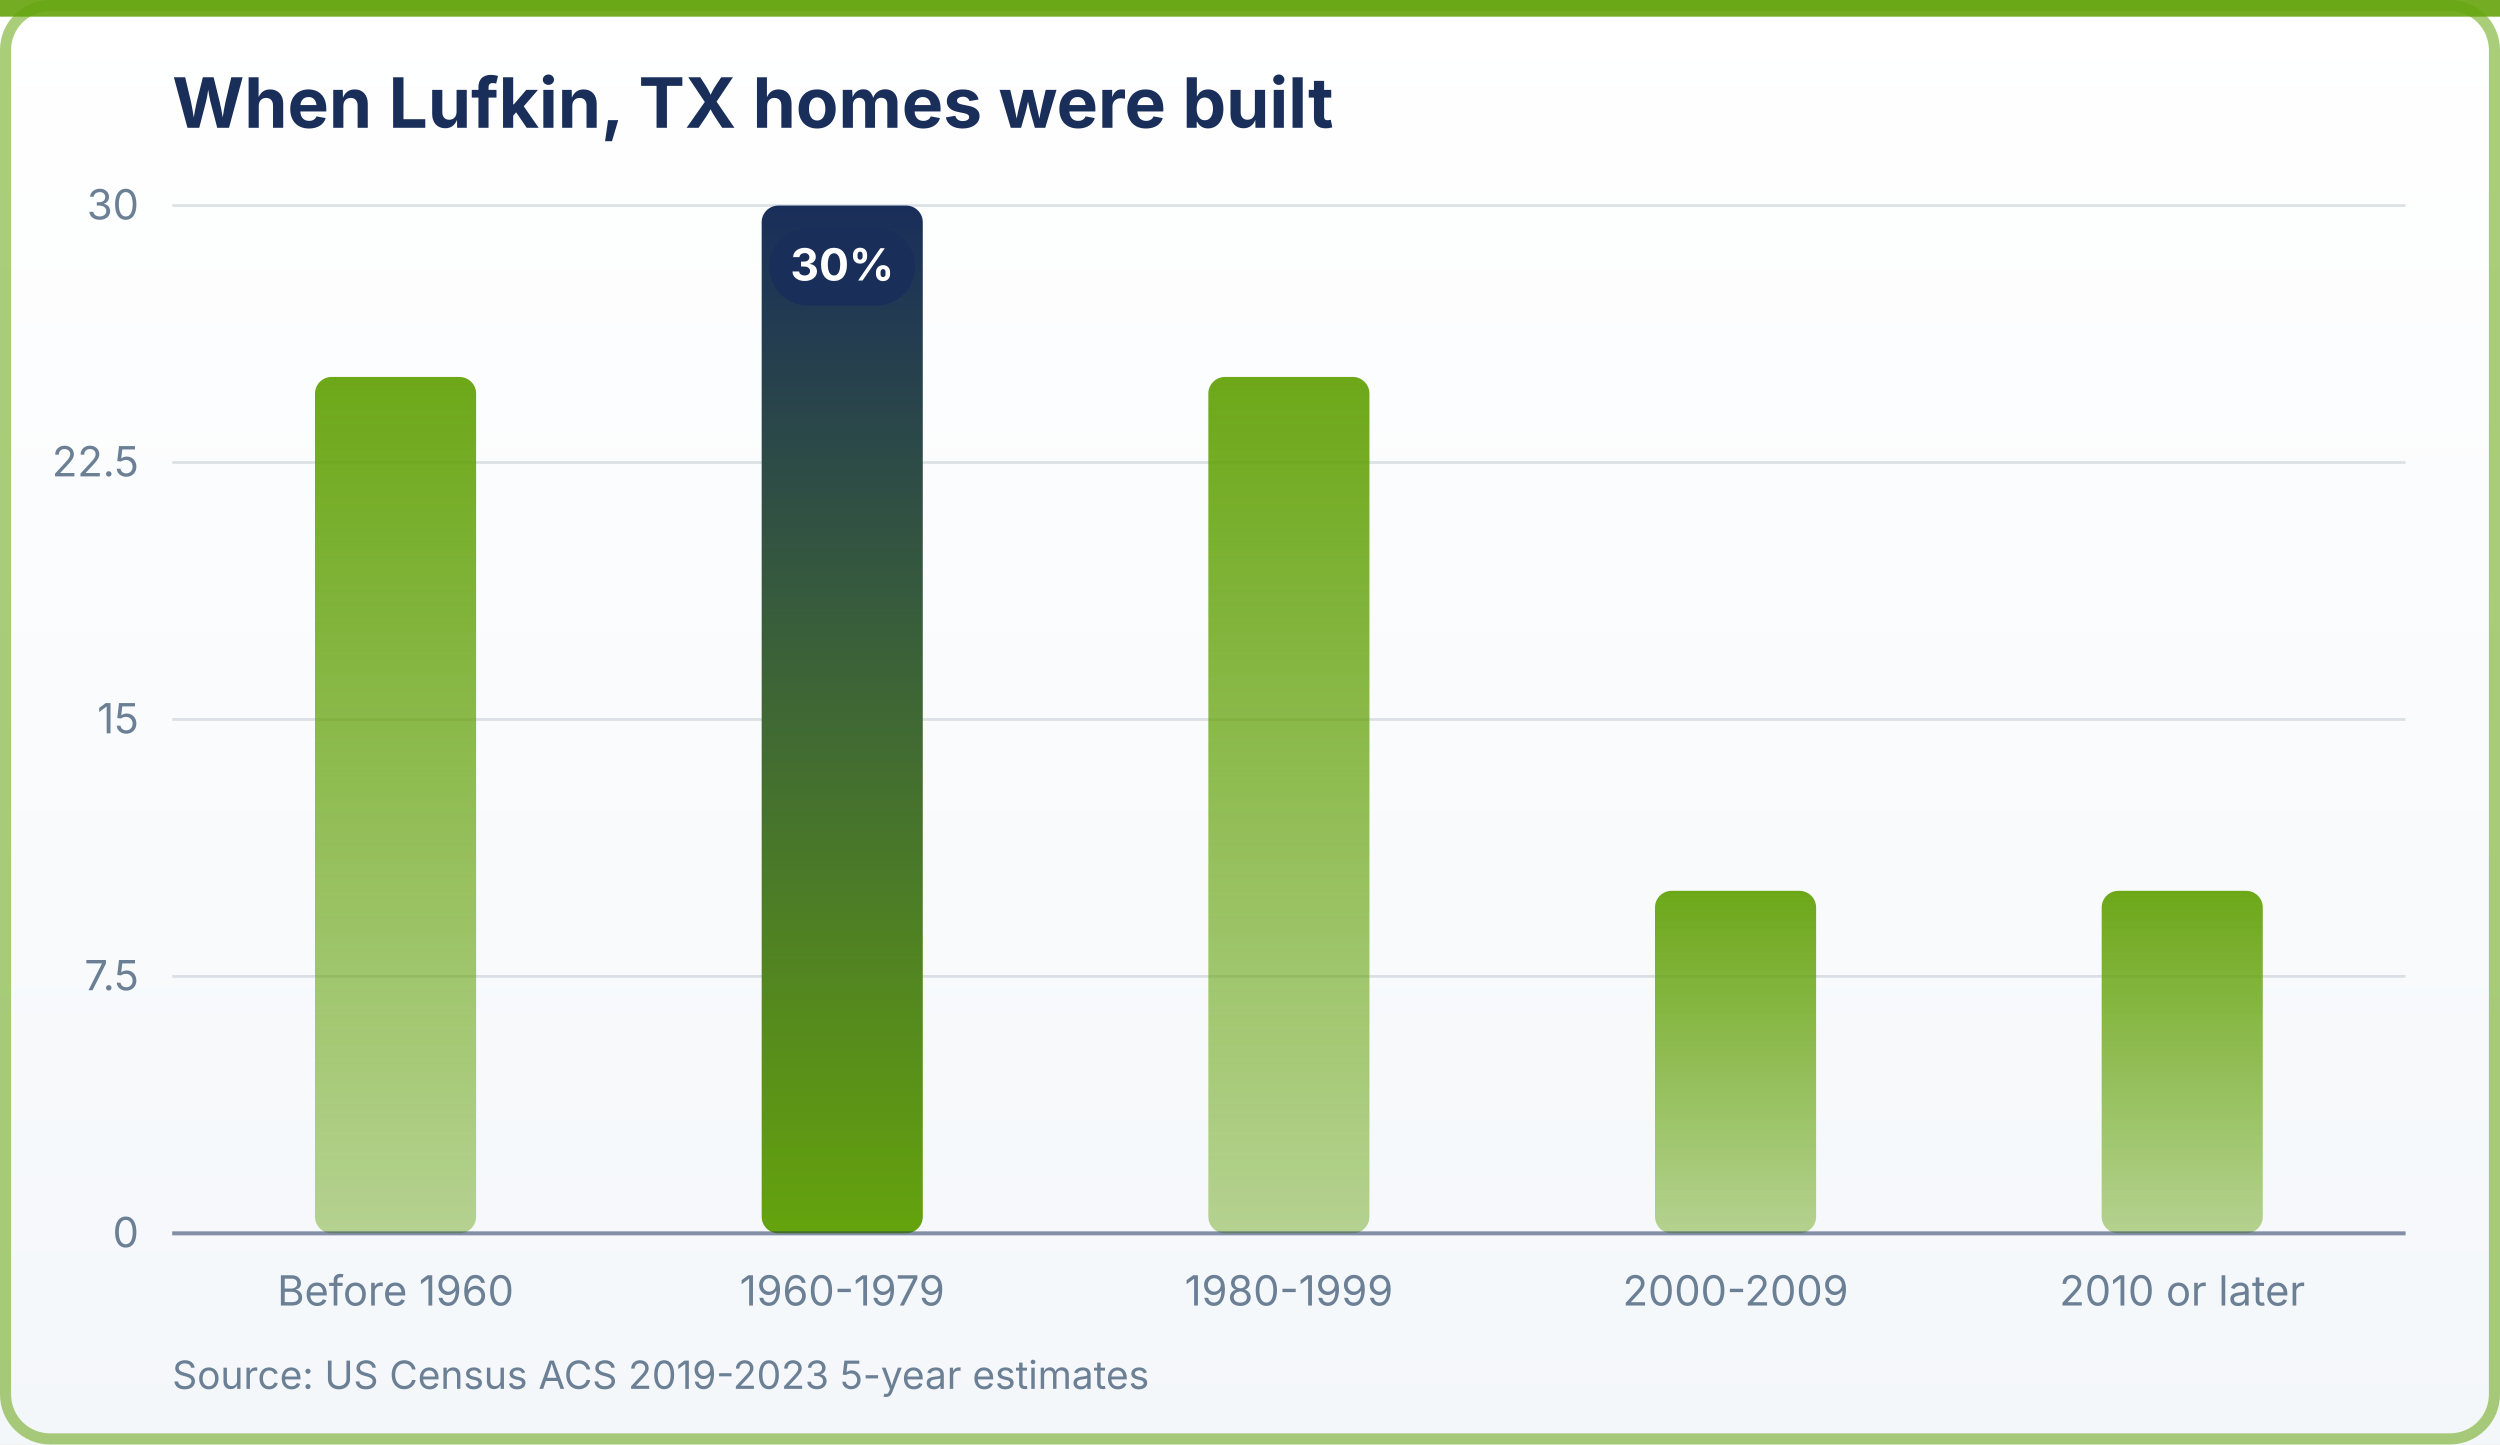
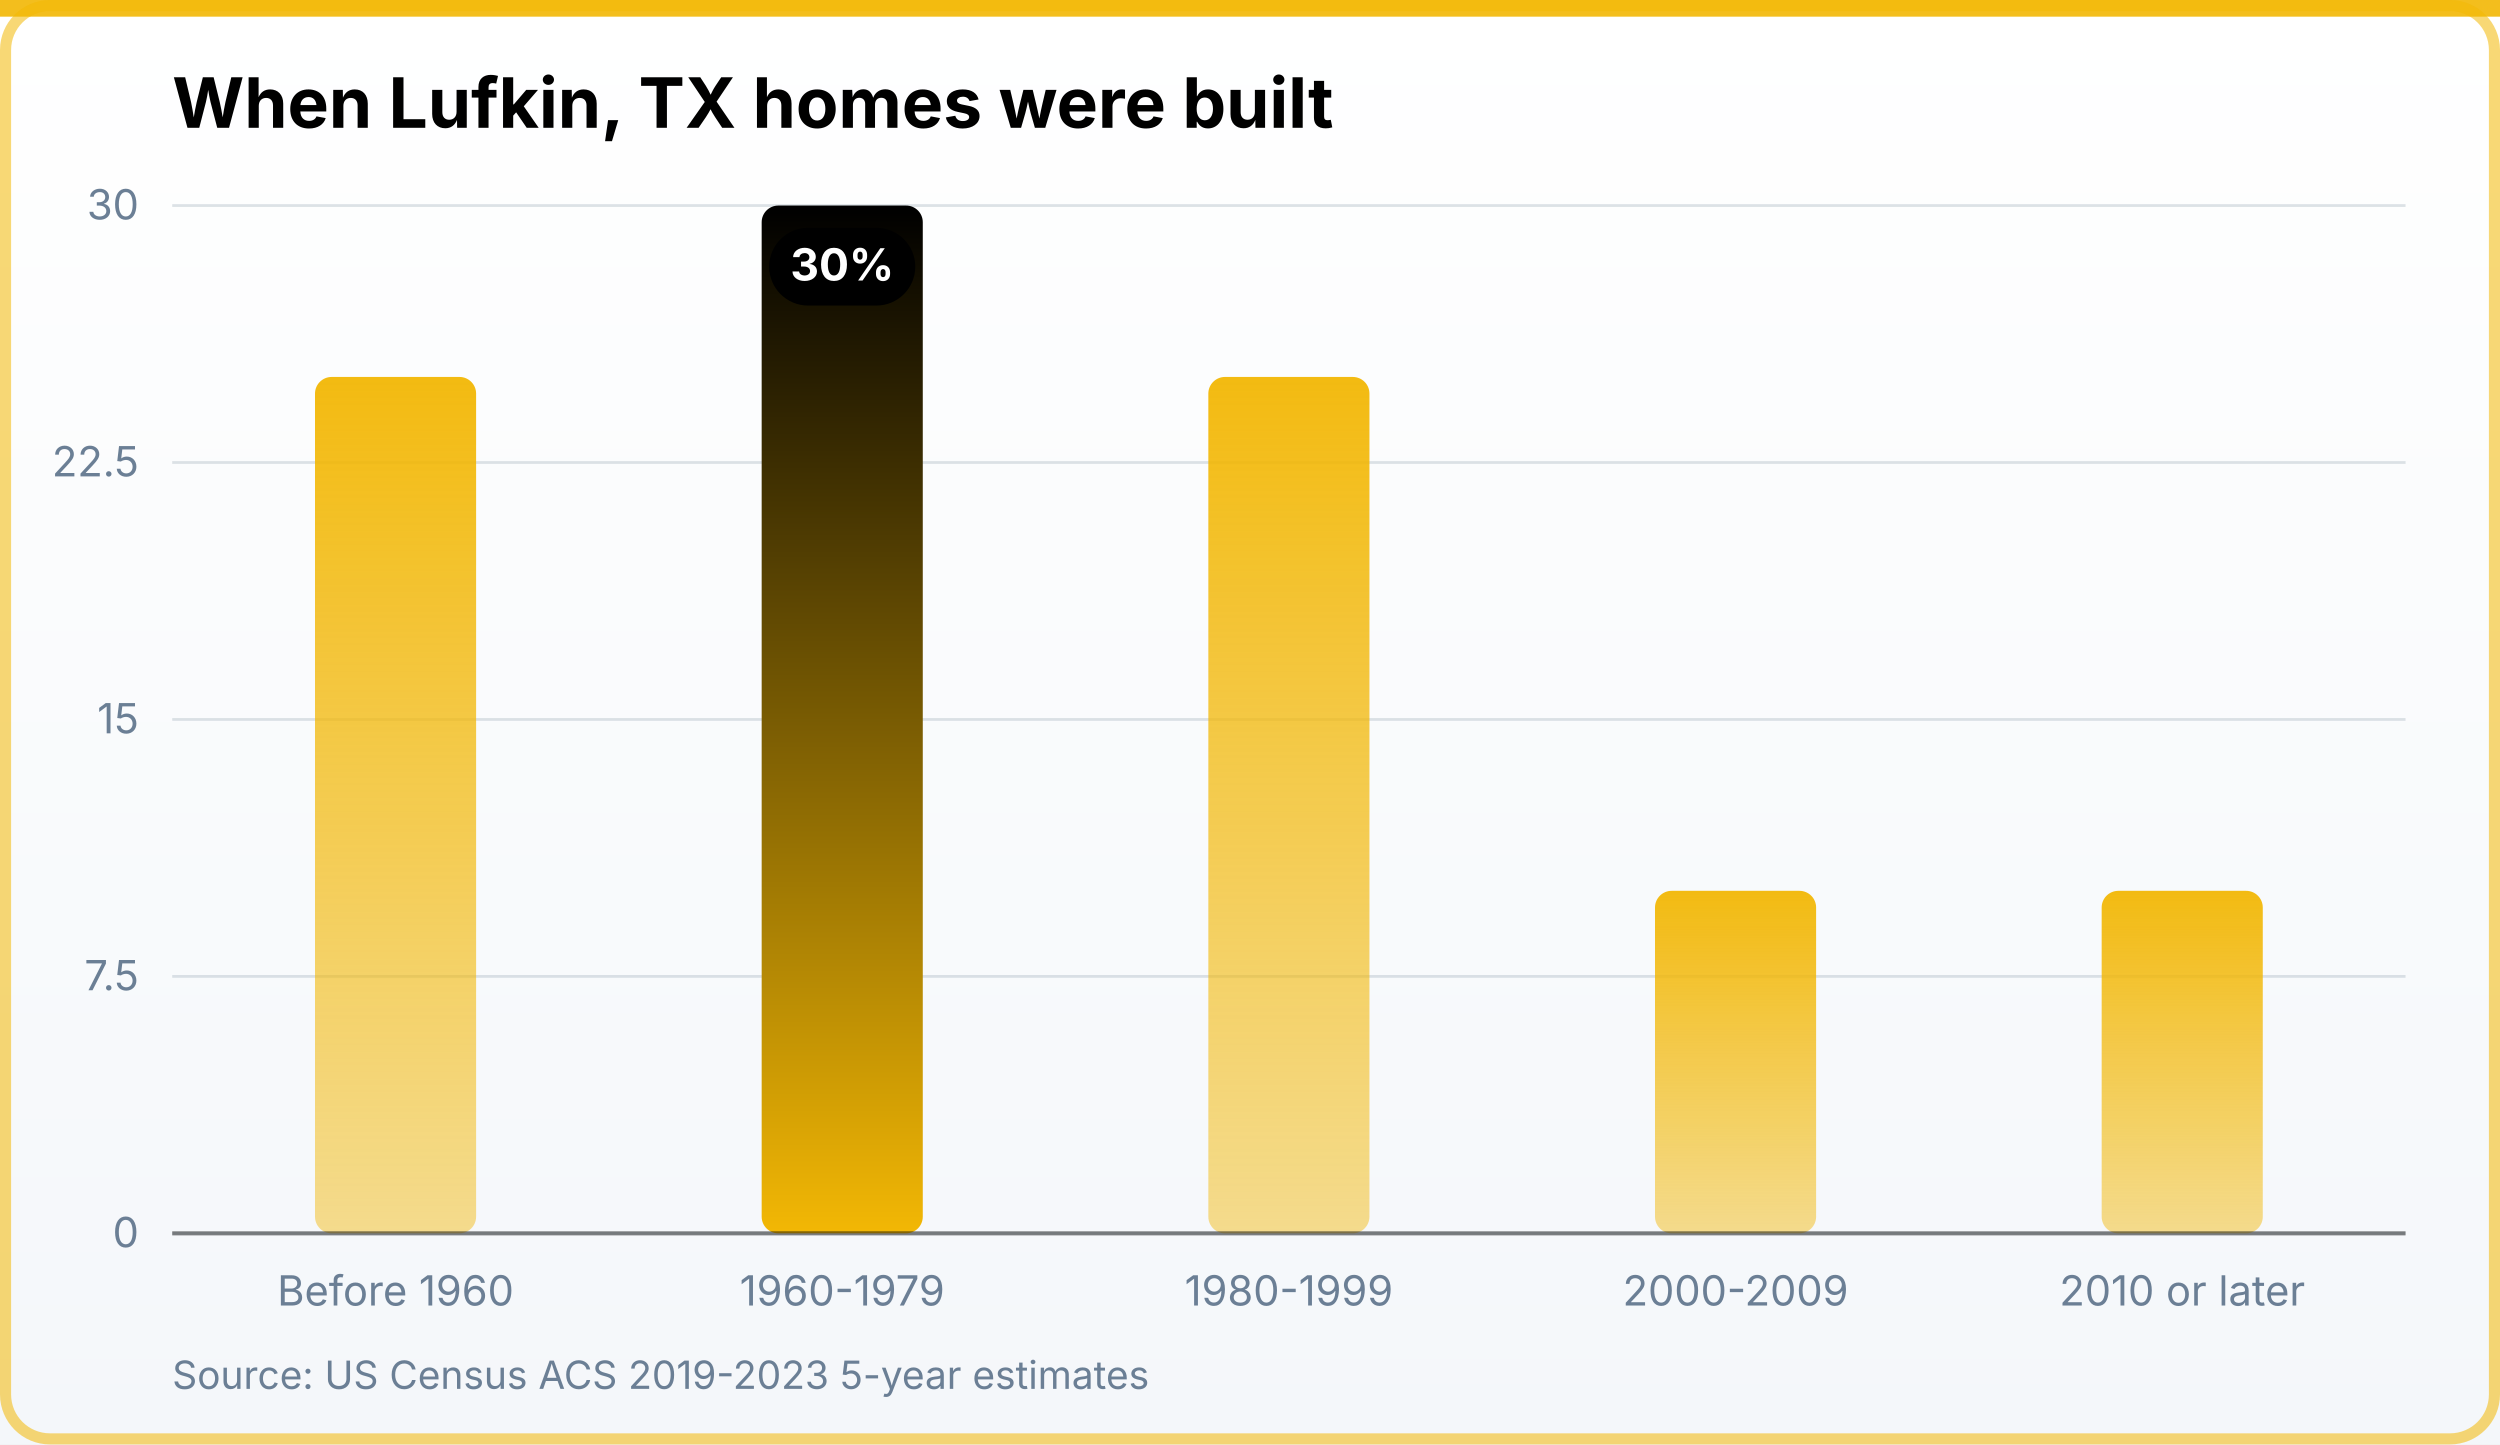
<svg xmlns="http://www.w3.org/2000/svg" viewBox="0 0 900 520" width="900" height="520" role="img">
  <defs>
    <linearGradient id="cbg" x1="0" y1="0" x2="0" y2="1">
      <stop offset="0" stop-color="#ffffff" />
      <stop offset="1" stop-color="#f4f7fa" />
    </linearGradient>
    <linearGradient id="barg" x1="0" y1="0" x2="0" y2="1">
-       <stop offset="0" stop-color="#65a30d" stop-opacity=".95" />
-       <stop offset="1" stop-color="#65a30d" stop-opacity=".45" />
+       <stop offset="0" stop-color="#F2B705" stop-opacity=".95" />
+       <stop offset="1" stop-color="#F2B705" stop-opacity=".45" />
    </linearGradient>
    <linearGradient id="barp" x1="0" y1="0" x2="0" y2="1">
-       <stop offset="0" stop-color="#1a2e5a" />
-       <stop offset="1" stop-color="#65a30d" />
+       <stop offset="0" stop-color="#000000" />
+       <stop offset="1" stop-color="#F2B705" />
    </linearGradient>
  </defs>
  <rect width="900" height="520" fill="url(#cbg)" />
-   <rect x="0" y="0" width="900" height="6" fill="#65a30d" fill-opacity=".9" />
-   <text x="62" y="46" font-family="system-ui,-apple-system,Segoe UI,sans-serif" font-size="25" font-weight="700" fill="#1a2e5a">When Lufkin, TX homes were built</text>
+   <rect x="0" y="0" width="900" height="6" fill="#F2B705" fill-opacity=".9" />
+   <text x="62" y="46" font-family="system-ui,-apple-system,Segoe UI,sans-serif" font-size="25" font-weight="700" fill="#000000">When Lufkin, TX homes were built</text>
  <line x1="62" y1="444" x2="866" y2="444" stroke="#6b7f95" stroke-opacity=".22" stroke-width="1" />
  <text x="50" y="449" text-anchor="end" font-family="system-ui,-apple-system,Segoe UI,sans-serif" font-size="15" fill="#6b7f95">0</text>
  <line x1="62" y1="351.5" x2="866" y2="351.5" stroke="#6b7f95" stroke-opacity=".22" stroke-width="1" />
  <text x="50" y="356.5" text-anchor="end" font-family="system-ui,-apple-system,Segoe UI,sans-serif" font-size="15" fill="#6b7f95">7.5</text>
  <line x1="62" y1="259" x2="866" y2="259" stroke="#6b7f95" stroke-opacity=".22" stroke-width="1" />
  <text x="50" y="264" text-anchor="end" font-family="system-ui,-apple-system,Segoe UI,sans-serif" font-size="15" fill="#6b7f95">15</text>
  <line x1="62" y1="166.5" x2="866" y2="166.5" stroke="#6b7f95" stroke-opacity=".22" stroke-width="1" />
  <text x="50" y="171.5" text-anchor="end" font-family="system-ui,-apple-system,Segoe UI,sans-serif" font-size="15" fill="#6b7f95">22.5</text>
  <line x1="62" y1="74" x2="866" y2="74" stroke="#6b7f95" stroke-opacity=".22" stroke-width="1" />
  <text x="50" y="79" text-anchor="end" font-family="system-ui,-apple-system,Segoe UI,sans-serif" font-size="15" fill="#6b7f95">30</text>
  <rect x="113.4" y="135.7" width="58" height="308.3" rx="6" fill="url(#barg)" />
  <text x="142.4" y="470" text-anchor="middle" font-family="system-ui,-apple-system,Segoe UI,sans-serif" font-size="15" fill="#6b7f95">Before 1960</text>
  <rect x="274.2" y="74" width="58" height="370" rx="6" fill="url(#barp)" />
  <text x="303.2" y="470" text-anchor="middle" font-family="system-ui,-apple-system,Segoe UI,sans-serif" font-size="15" fill="#6b7f95">1960-1979</text>
  <rect x="435" y="135.7" width="58" height="308.3" rx="6" fill="url(#barg)" />
  <text x="464" y="470" text-anchor="middle" font-family="system-ui,-apple-system,Segoe UI,sans-serif" font-size="15" fill="#6b7f95">1980-1999</text>
  <rect x="595.8" y="320.7" width="58" height="123.3" rx="6" fill="url(#barg)" />
  <text x="624.8" y="470" text-anchor="middle" font-family="system-ui,-apple-system,Segoe UI,sans-serif" font-size="15" fill="#6b7f95">2000-2009</text>
  <rect x="756.6" y="320.7" width="58" height="123.3" rx="6" fill="url(#barg)" />
  <text x="785.6" y="470" text-anchor="middle" font-family="system-ui,-apple-system,Segoe UI,sans-serif" font-size="15" fill="#6b7f95">2010 or later</text>
-   <rect x="276.9" y="82" width="52.6" height="28" rx="14" fill="#1a2e5a" />
+   <rect x="276.9" y="82" width="52.6" height="28" rx="14" fill="#000000" />
  <text x="303.2" y="101" text-anchor="middle" font-family="system-ui,-apple-system,Segoe UI,sans-serif" font-size="16" font-weight="700" fill="#ffffff">30%</text>
-   <line x1="62" y1="444" x2="866" y2="444" stroke="#1a2e5a" stroke-opacity=".45" stroke-width="1.5" />
+   <line x1="62" y1="444" x2="866" y2="444" stroke="#000000" stroke-opacity=".45" stroke-width="1.5" />
  <text x="62" y="500" font-family="system-ui,-apple-system,Segoe UI,sans-serif" font-size="14" fill="#6b7f95">Source: US Census ACS 2019-2023 5-year estimates</text>
-   <rect x="2" y="2" width="896" height="516" rx="16" fill="none" stroke="#65a30d" stroke-opacity=".55" stroke-width="4" />
+   <rect x="2" y="2" width="896" height="516" rx="16" fill="none" stroke="#F2B705" stroke-opacity=".55" stroke-width="4" />
</svg>
